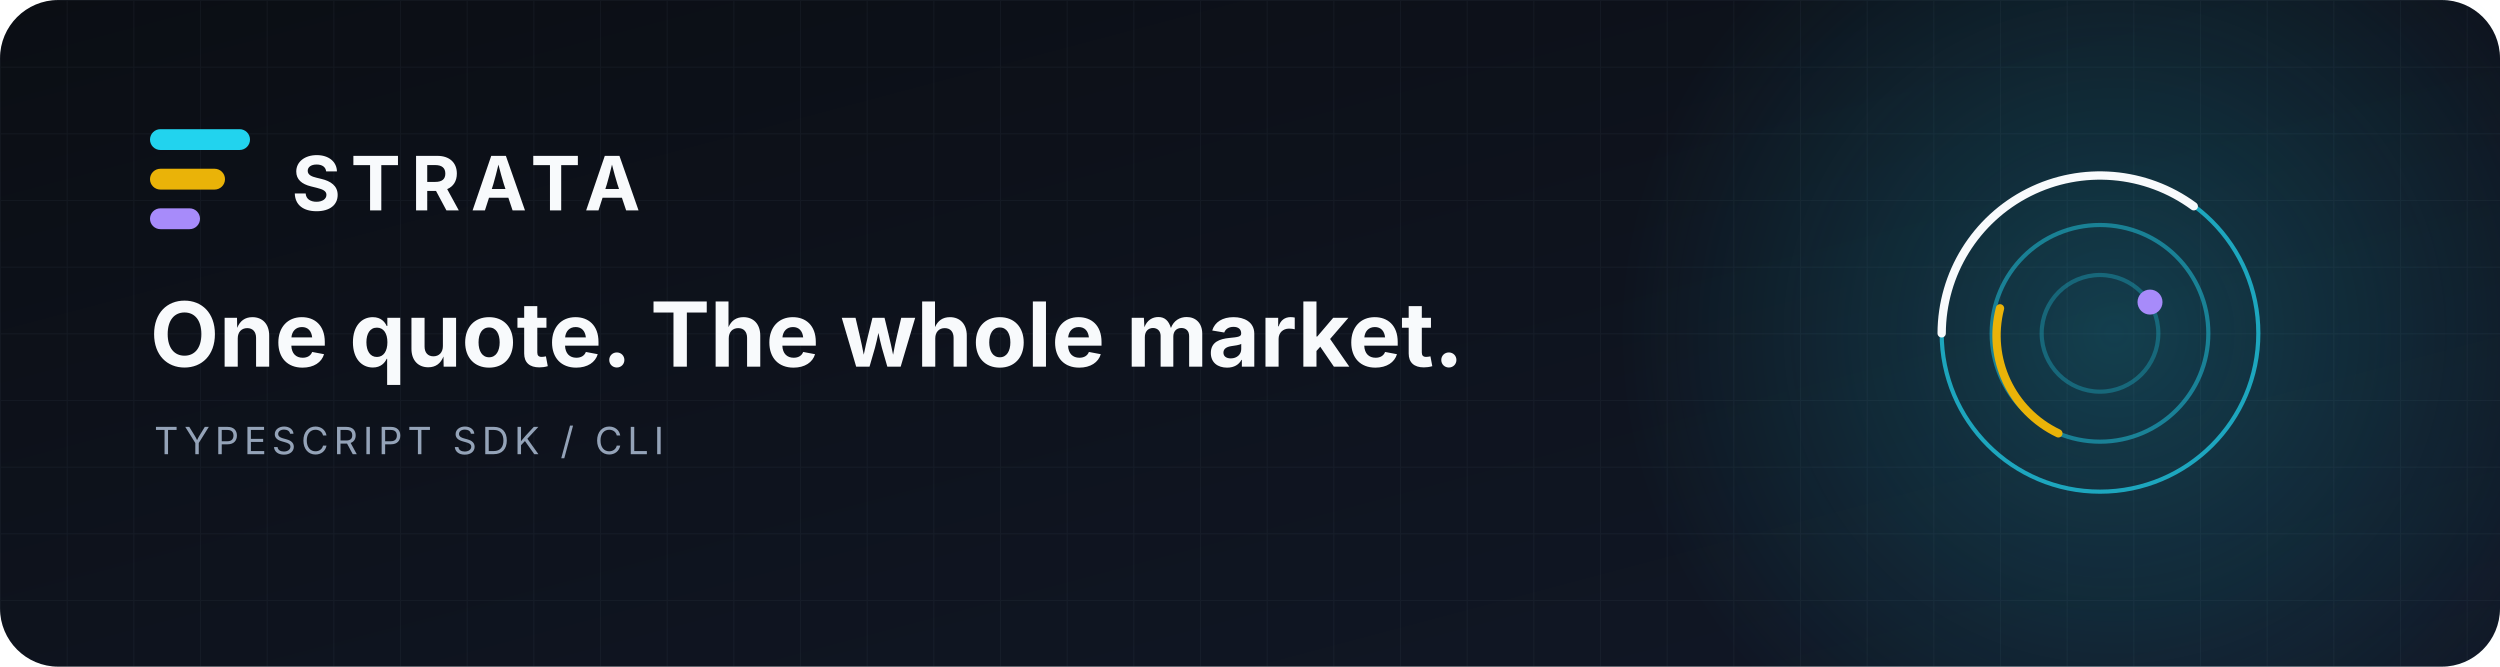
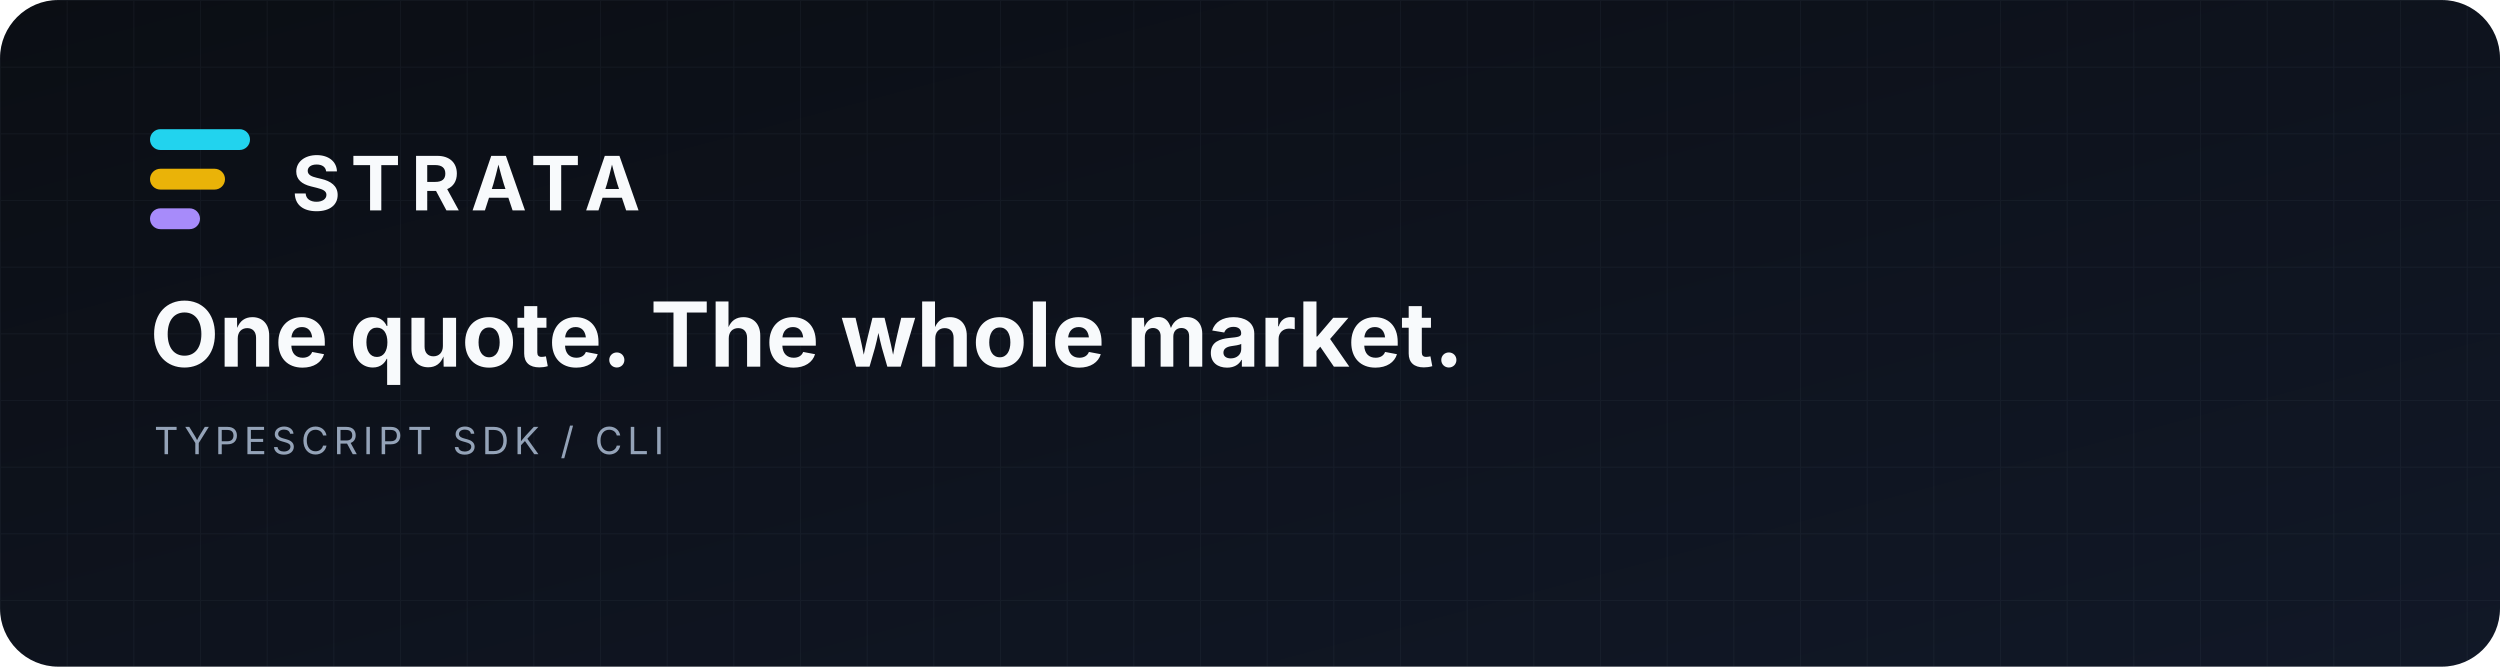
<svg xmlns="http://www.w3.org/2000/svg" width="1200" height="320" viewBox="0 0 1200 320" role="img" aria-labelledby="title desc">
  <defs>
    <linearGradient id="bg" x1="0" y1="0" x2="1" y2="1">
      <stop offset="0" stop-color="#0b0e14" />
      <stop offset="1" stop-color="#111827" />
    </linearGradient>
-     <radialGradient id="glow" cx="50%" cy="50%" r="50%">
-       <stop offset="0" stop-color="#22d3ee" stop-opacity=".22" />
-       <stop offset="1" stop-color="#22d3ee" stop-opacity="0" />
-     </radialGradient>
    <pattern id="grid" width="32" height="32" patternUnits="userSpaceOnUse">
      <path d="M32 0H0V32" fill="none" stroke="#94a3b8" stroke-opacity=".055" />
    </pattern>
  </defs>
  <rect width="1200" height="320" rx="28" fill="url(#bg)" />
  <rect width="1200" height="320" rx="28" fill="url(#grid)" />
-   <circle cx="1015" cy="160" r="240" fill="url(#glow)" />
  <g transform="translate(72 62)">
    <rect width="48" height="10" rx="5" fill="#22d3ee" />
    <rect y="19" width="36" height="10" rx="5" fill="#eab308" />
    <rect y="38" width="24" height="10" rx="5" fill="#a78bfa" />
    <text x="68" y="39" fill="#f8fafc" font-family="Inter, ui-sans-serif, system-ui, sans-serif" font-size="36" font-weight="750" letter-spacing="5">STRATA</text>
  </g>
  <text x="72" y="176" fill="#f8fafc" font-family="Inter, ui-sans-serif, system-ui, sans-serif" font-size="43" font-weight="650">One quote. The whole market.</text>
  <text x="74" y="218" fill="#94a3b8" font-family="Inter, ui-sans-serif, system-ui, sans-serif" font-size="18" letter-spacing="2.5">TYPESCRIPT SDK  /  CLI</text>
-   <g transform="translate(1008 160)" fill="none">
-     <circle r="76" stroke="#22d3ee" stroke-width="2" stroke-opacity=".72" />
-     <circle r="52" stroke="#22d3ee" stroke-width="2" stroke-opacity=".48" />
-     <circle r="28" stroke="#22d3ee" stroke-width="2" stroke-opacity=".3" />
-     <path d="M-76 0a76 76 0 0 1 121-61" stroke="#f8fafc" stroke-width="4" stroke-linecap="round" />
-     <path d="M-20 48a52 52 0 0 1-28-60" stroke="#eab308" stroke-width="4" stroke-linecap="round" />
-     <circle cx="24" cy="-15" r="6" fill="#a78bfa" stroke="none" />
-   </g>
</svg>
